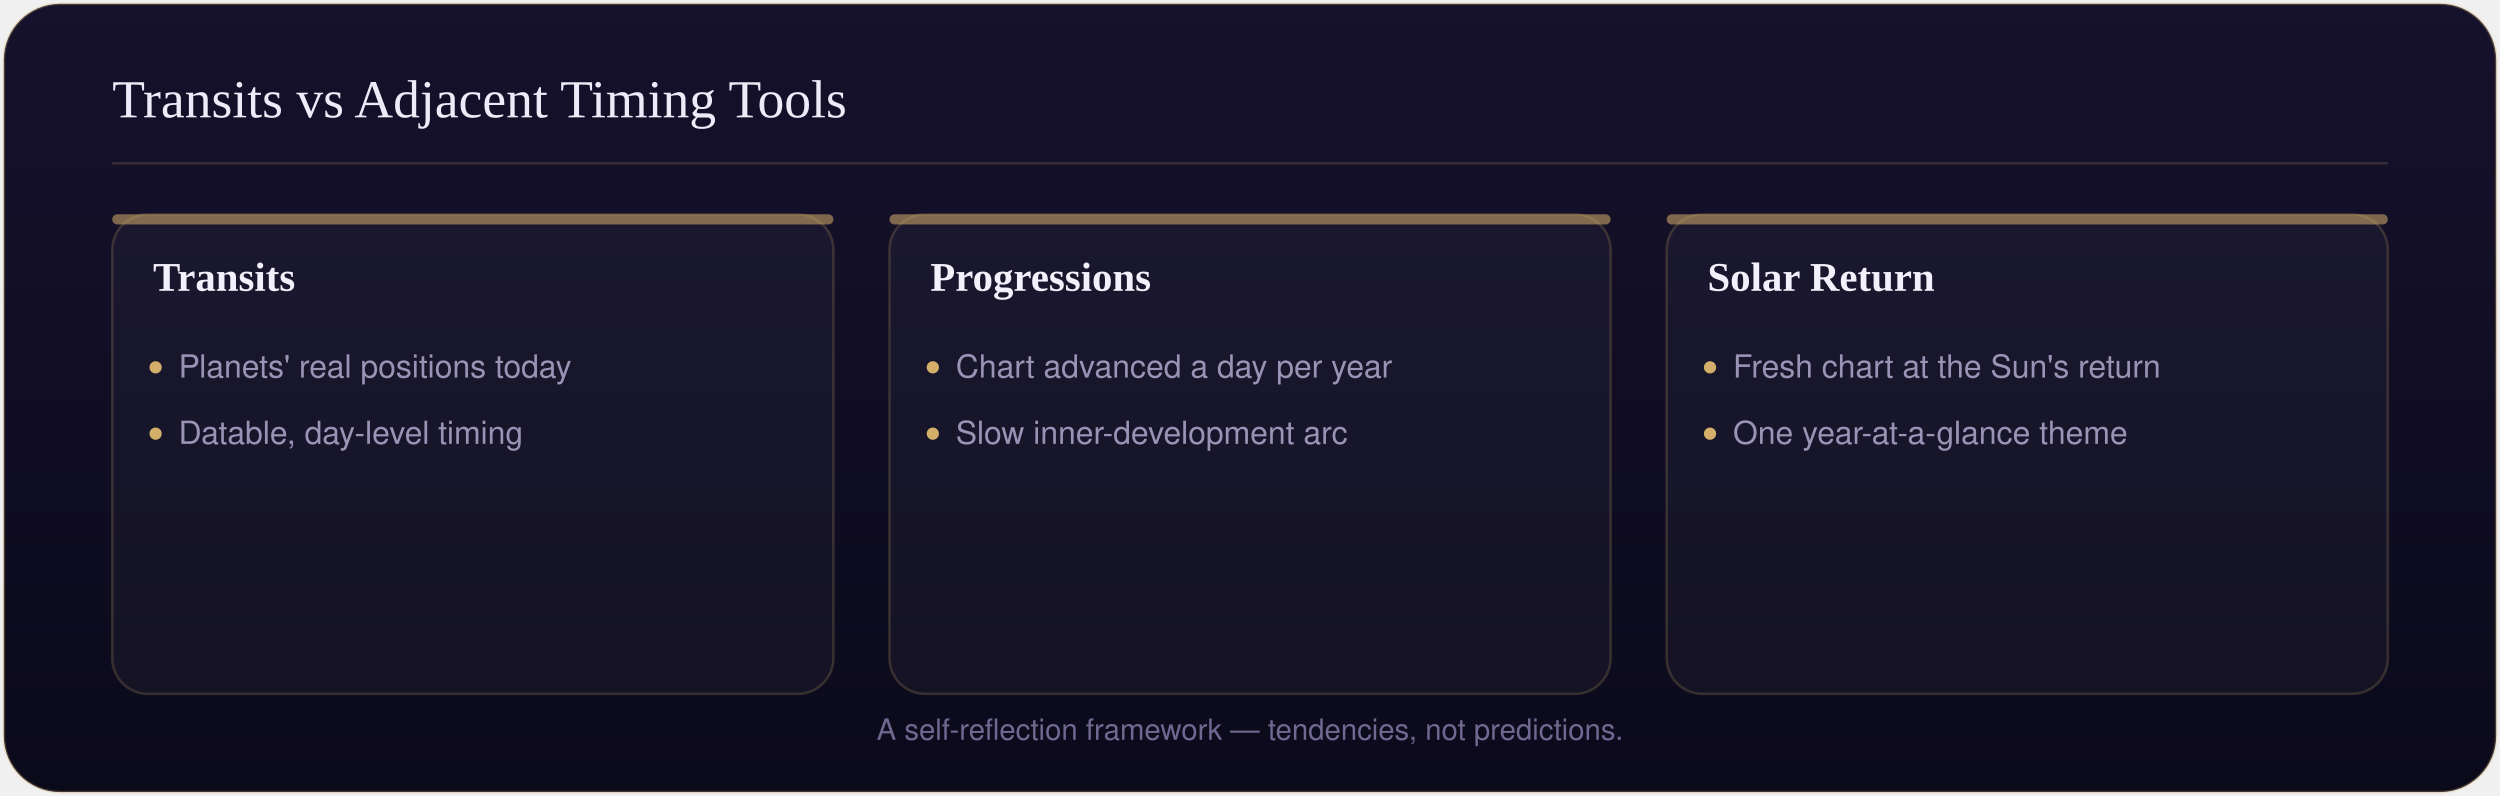
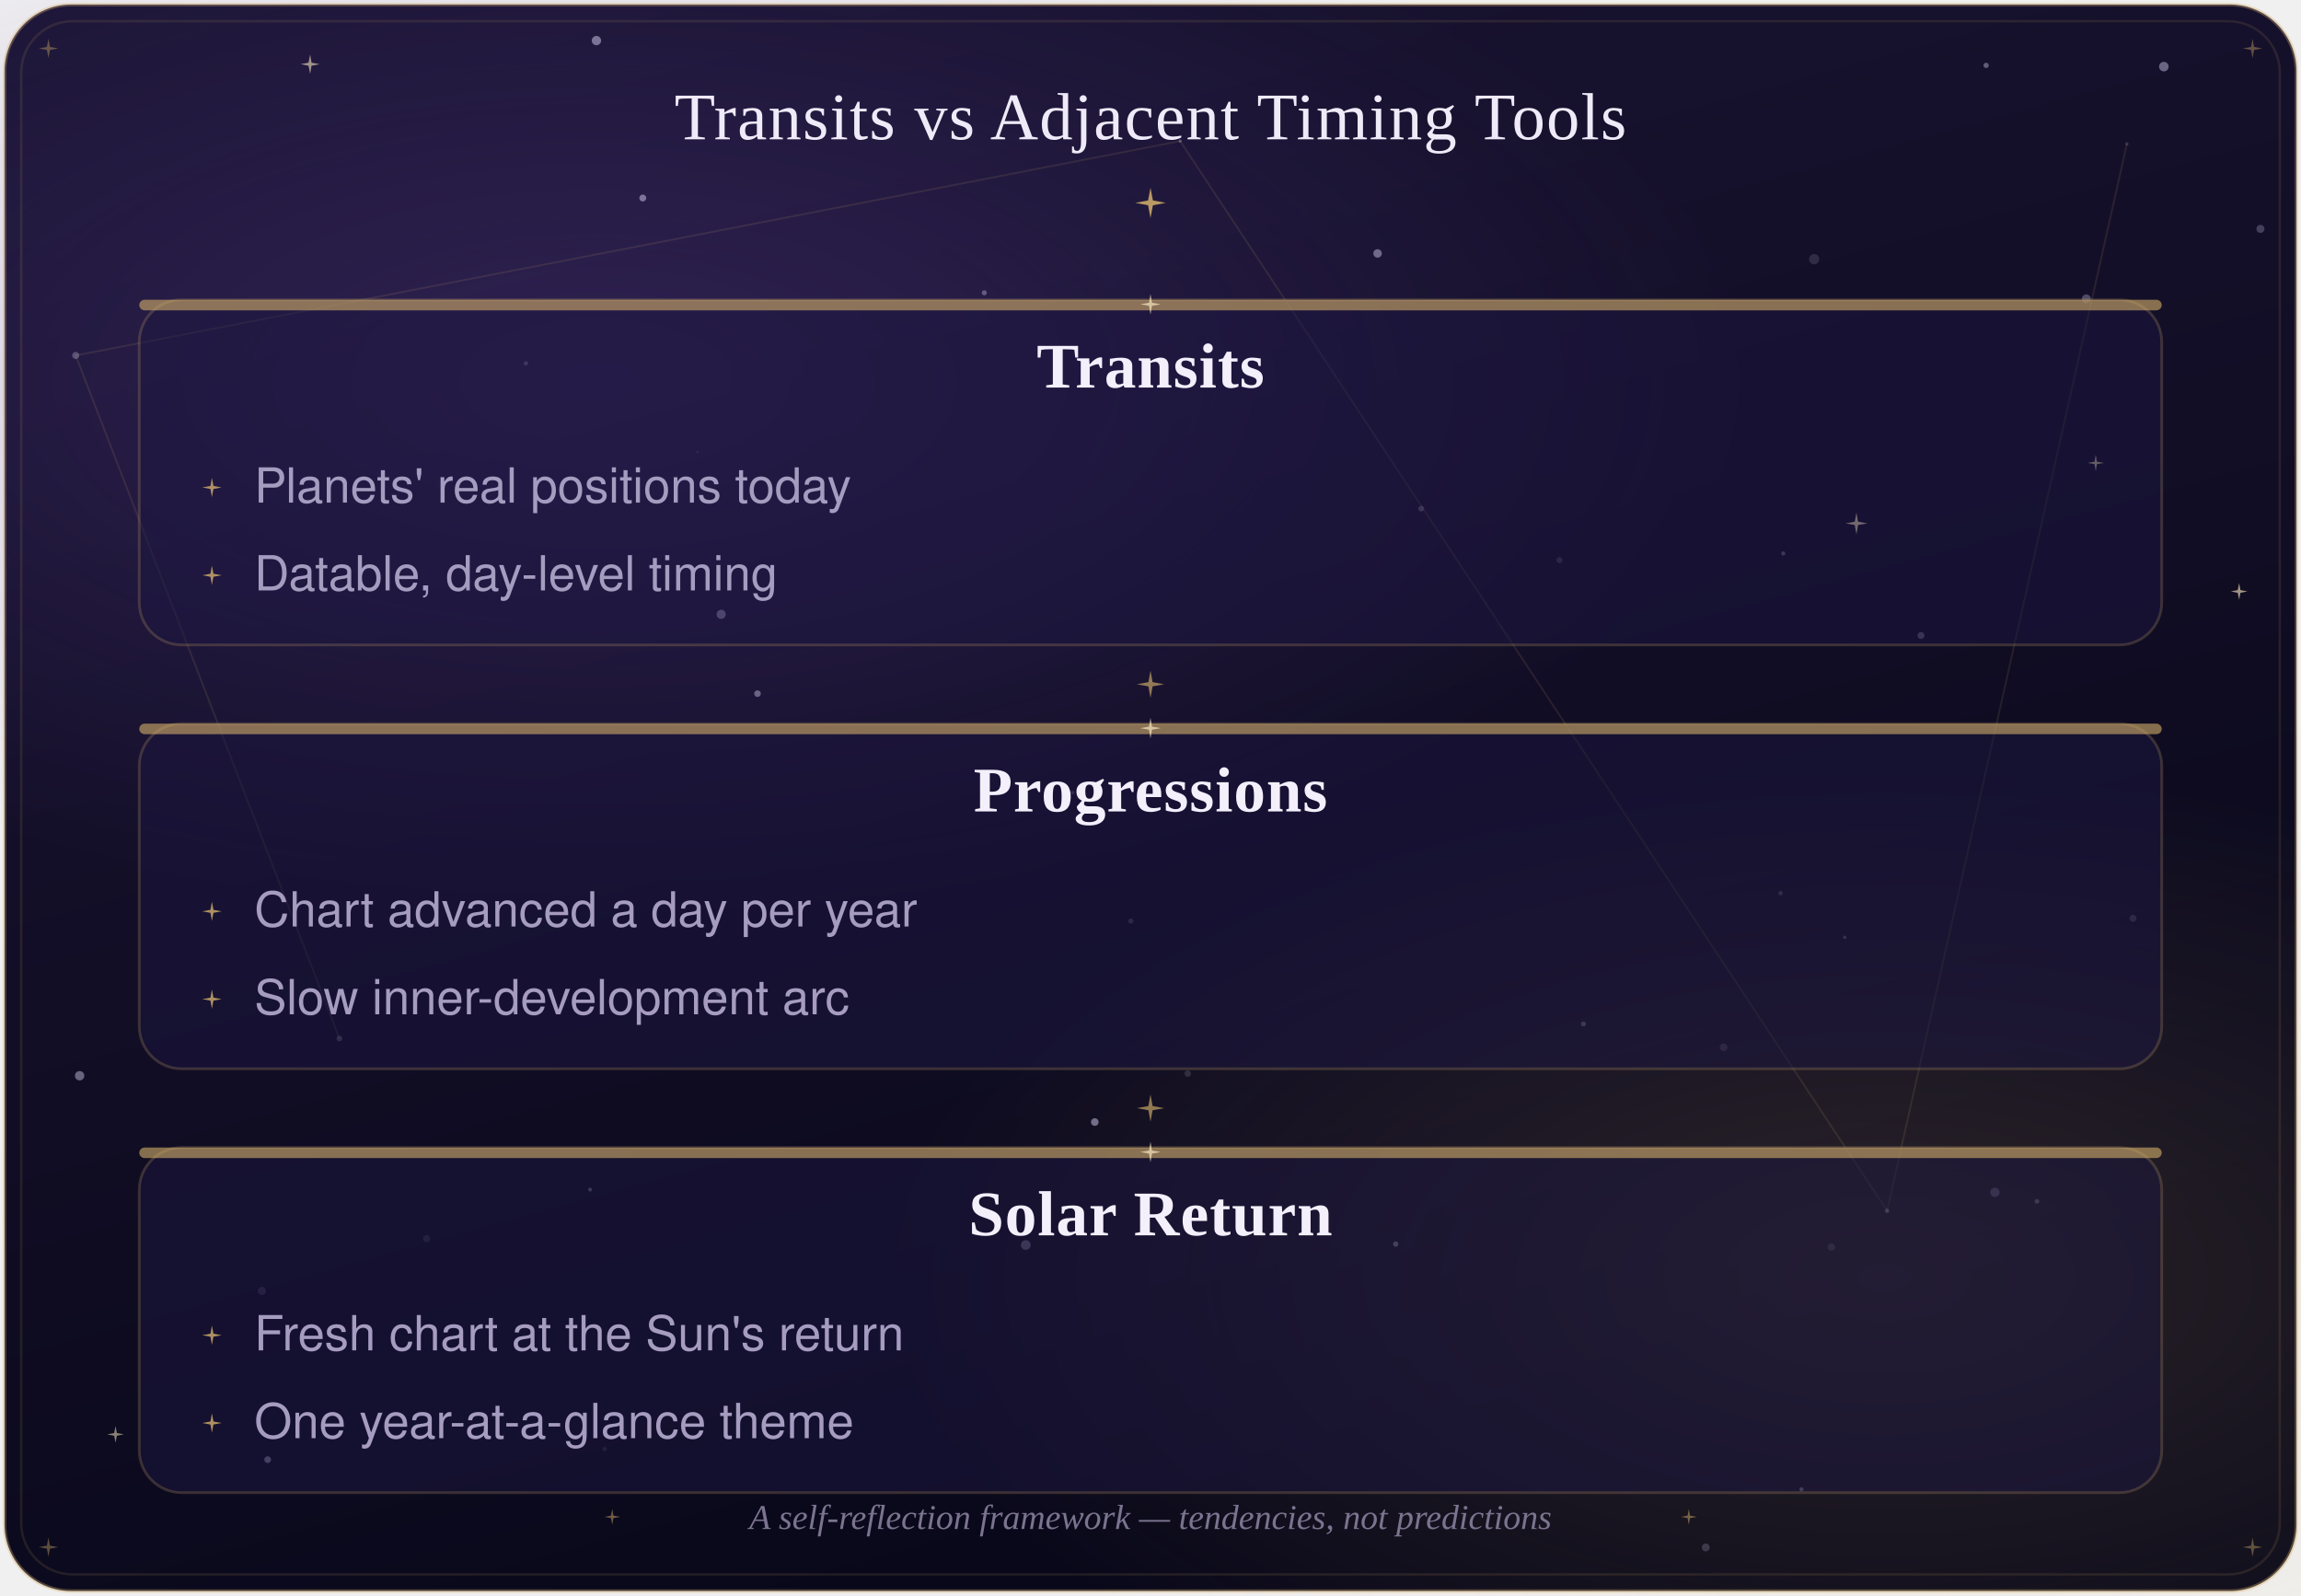
- <svg xmlns="http://www.w3.org/2000/svg" viewBox="0 0 980 312" role="img" aria-label="Transits vs Adjacent Timing Tools">
+ <svg xmlns="http://www.w3.org/2000/svg" viewBox="0 0 760 527" role="img" aria-label="Transits vs Adjacent Timing Tools">
  <defs>
-     <linearGradient id="natalcharttransits0en-panel" x1="0" y1="0" x2="0" y2="1">
-       <stop offset="0" stop-color="#16112c" />
-       <stop offset="1" stop-color="#0b0a1b" />
+     <linearGradient id="natalcharttransits0en-panel" x1="0" y1="0" x2="0.4" y2="1">
+       <stop offset="0" stop-color="#1a1433" />
+       <stop offset="0.55" stop-color="#120e26" />
+       <stop offset="1" stop-color="#09081a" />
    </linearGradient>
-     <radialGradient id="natalcharttransits0en-node" cx="0.5" cy="0.4" r="0.7">
+     <radialGradient id="natalcharttransits0en-foil" cx="0.42" cy="0.34" r="0.75">
+       <stop offset="0" stop-color="#fbf0d2" />
+       <stop offset="0.5" stop-color="#e8c882" />
+       <stop offset="1" stop-color="#b8923f" />
+     </radialGradient>
+     <radialGradient id="natalcharttransits0en-glow" cx="0.5" cy="0.5" r="0.5">
      <stop offset="0" stop-color="#f6e6bf" />
-       <stop offset="1" stop-color="#cda354" />
+       <stop offset="1" stop-color="#f6e6bf" stop-opacity="0" />
    </radialGradient>
-     <filter id="natalcharttransits0en-soft" x="-80%" y="-80%" width="260%" height="260%">
-       <feGaussianBlur stdDeviation="6" />
-     </filter>
+     <radialGradient id="natalcharttransits0en-neb1" cx="0.5" cy="0.5" r="0.5">
+       <stop offset="0" stop-color="#6f4bb0" stop-opacity="0.28" />
+       <stop offset="1" stop-color="#6f4bb0" stop-opacity="0" />
+     </radialGradient>
+     <radialGradient id="natalcharttransits0en-neb2" cx="0.5" cy="0.5" r="0.5">
+       <stop offset="0" stop-color="#d4af6a" stop-opacity="0.16" />
+       <stop offset="1" stop-color="#d4af6a" stop-opacity="0" />
+     </radialGradient>
+     <linearGradient id="natalcharttransits0en-rule" x1="0" y1="0" x2="1" y2="0">
+       <stop offset="0" stop-color="#d4af6a" stop-opacity="0" />
+       <stop offset="0.5" stop-color="#d4af6a" stop-opacity="0.6" />
+       <stop offset="1" stop-color="#d4af6a" stop-opacity="0" />
+     </linearGradient>
  </defs>
-   <rect x="1.5" y="1.5" width="977" height="309" rx="22" fill="url(#natalcharttransits0en-panel)" stroke="#d4af6a" stroke-opacity="0.28" />
-   <text x="44" y="46" font-family="Georgia, 'Times New Roman', serif" font-size="21" fill="#efeaf8">Transits vs Adjacent Timing Tools</text>
-   <line x1="44" y1="64" x2="936" y2="64" stroke="#d4af6a" stroke-opacity="0.18" />
-   <rect x="44" y="84" width="282.7" height="188" rx="14" fill="#ffffff" fill-opacity="0.035" stroke="#d4af6a" stroke-opacity="0.20" />
-   <rect x="44" y="84" width="282.7" height="4" rx="2" fill="#d4af6a" fill-opacity="0.55" />
-   <text x="60" y="114" font-family="Georgia, 'Times New Roman', serif" font-size="16" font-weight="700" fill="#f3effb">Transits</text>
-   <circle cx="61" cy="144" r="2.4" fill="#d4af6a" />
-   <text x="70" y="148" font-family="Helvetica, Arial, sans-serif" font-size="12.5" fill="#9a93b5">Planets' real positions today</text>
-   <circle cx="61" cy="170" r="2.4" fill="#d4af6a" />
-   <text x="70" y="174" font-family="Helvetica, Arial, sans-serif" font-size="12.5" fill="#9a93b5">Datable, day-level timing</text>
-   <rect x="348.667" y="84" width="282.7" height="188" rx="14" fill="#ffffff" fill-opacity="0.035" stroke="#d4af6a" stroke-opacity="0.20" />
-   <rect x="348.667" y="84" width="282.7" height="4" rx="2" fill="#d4af6a" fill-opacity="0.55" />
-   <text x="364.667" y="114" font-family="Georgia, 'Times New Roman', serif" font-size="16" font-weight="700" fill="#f3effb">Progressions</text>
-   <circle cx="365.667" cy="144" r="2.4" fill="#d4af6a" />
-   <text x="374.667" y="148" font-family="Helvetica, Arial, sans-serif" font-size="12.5" fill="#9a93b5">Chart advanced a day per year</text>
-   <circle cx="365.667" cy="170" r="2.4" fill="#d4af6a" />
-   <text x="374.667" y="174" font-family="Helvetica, Arial, sans-serif" font-size="12.5" fill="#9a93b5">Slow inner-development arc</text>
-   <rect x="653.333" y="84" width="282.7" height="188" rx="14" fill="#ffffff" fill-opacity="0.035" stroke="#d4af6a" stroke-opacity="0.20" />
-   <rect x="653.333" y="84" width="282.7" height="4" rx="2" fill="#d4af6a" fill-opacity="0.55" />
-   <text x="669.333" y="114" font-family="Georgia, 'Times New Roman', serif" font-size="16" font-weight="700" fill="#f3effb">Solar Return</text>
-   <circle cx="670.333" cy="144" r="2.4" fill="#d4af6a" />
-   <text x="679.333" y="148" font-family="Helvetica, Arial, sans-serif" font-size="12.5" fill="#9a93b5">Fresh chart at the Sun's return</text>
-   <circle cx="670.333" cy="170" r="2.4" fill="#d4af6a" />
-   <text x="679.333" y="174" font-family="Helvetica, Arial, sans-serif" font-size="12.5" fill="#9a93b5">One year-at-a-glance theme</text>
-   <text x="490" y="290" text-anchor="middle" font-family="Helvetica, Arial, sans-serif" font-size="11.5" fill="#6f6890">A self-reflection framework — tendencies, not predictions.</text>
+   <rect x="1.5" y="1.5" width="757" height="524" rx="22" fill="url(#natalcharttransits0en-panel)" />
+   <ellipse cx="198" cy="126" rx="380" ry="179" fill="url(#natalcharttransits0en-neb1)" />
+   <ellipse cx="623" cy="422" rx="334" ry="169" fill="url(#natalcharttransits0en-neb2)" />
+   <circle cx="392.3" cy="354.6" r="1.08" fill="#cfc8ea" opacity="0.16" />
+   <circle cx="704.5" cy="303.3" r="1.16" fill="#cfc8ea" opacity="0.24" />
+   <circle cx="523.0" cy="338.2" r="0.83" fill="#cfc8ea" opacity="0.37" />
+   <circle cx="26.3" cy="355.3" r="1.55" fill="#cfc8ea" opacity="0.46" />
+   <circle cx="373.5" cy="304.2" r="0.85" fill="#cfc8ea" opacity="0.24" />
+   <circle cx="325.1" cy="96.7" r="0.84" fill="#cfc8ea" opacity="0.37" />
+   <circle cx="746.6" cy="75.6" r="1.33" fill="#cfc8ea" opacity="0.26" />
+   <circle cx="689.1" cy="98.7" r="1.47" fill="#cfc8ea" opacity="0.32" />
+   <circle cx="595.0" cy="491.9" r="0.69" fill="#cfc8ea" opacity="0.44" />
+   <circle cx="112.1" cy="343.0" r="0.95" fill="#cfc8ea" opacity="0.28" />
+   <circle cx="194.9" cy="392.9" r="0.66" fill="#cfc8ea" opacity="0.39" />
+   <circle cx="354.2" cy="261.8" r="0.64" fill="#cfc8ea" opacity="0.27" />
+   <circle cx="173.7" cy="120.0" r="0.72" fill="#cfc8ea" opacity="0.33" />
+   <circle cx="25.0" cy="117.4" r="1.17" fill="#cfc8ea" opacity="0.31" />
+   <circle cx="599.2" cy="85.6" r="1.70" fill="#cfc8ea" opacity="0.15" />
+   <circle cx="338.8" cy="411.2" r="1.61" fill="#cfc8ea" opacity="0.38" />
+   <circle cx="469.4" cy="168.0" r="0.94" fill="#cfc8ea" opacity="0.34" />
+   <circle cx="658.9" cy="393.8" r="1.55" fill="#cfc8ea" opacity="0.28" />
+   <circle cx="455.0" cy="83.7" r="1.40" fill="#cfc8ea" opacity="0.47" />
+   <circle cx="389.8" cy="46.6" r="0.51" fill="#cfc8ea" opacity="0.35" />
+   <circle cx="623.3" cy="399.9" r="0.70" fill="#cfc8ea" opacity="0.40" />
+   <circle cx="634.5" cy="209.9" r="1.14" fill="#cfc8ea" opacity="0.37" />
+   <circle cx="88.4" cy="482.1" r="1.12" fill="#cfc8ea" opacity="0.51" />
+   <circle cx="461.0" cy="410.9" r="0.88" fill="#cfc8ea" opacity="0.45" />
+   <circle cx="588.1" cy="295.0" r="0.72" fill="#cfc8ea" opacity="0.27" />
+   <circle cx="199.7" cy="478.6" r="0.72" fill="#cfc8ea" opacity="0.15" />
+   <circle cx="672.8" cy="396.8" r="0.78" fill="#cfc8ea" opacity="0.35" />
+   <circle cx="563.4" cy="511.1" r="1.31" fill="#cfc8ea" opacity="0.21" />
+   <circle cx="250.2" cy="229.1" r="1.10" fill="#cfc8ea" opacity="0.43" />
+   <circle cx="702.5" cy="47.5" r="0.55" fill="#cfc8ea" opacity="0.18" />
+   <circle cx="609.3" cy="309.6" r="0.56" fill="#cfc8ea" opacity="0.32" />
+   <circle cx="589.0" cy="182.8" r="0.68" fill="#cfc8ea" opacity="0.40" />
+   <circle cx="361.6" cy="370.6" r="1.26" fill="#cfc8ea" opacity="0.51" />
+   <circle cx="86.5" cy="426.4" r="1.34" fill="#cfc8ea" opacity="0.18" />
+   <circle cx="230.4" cy="149.3" r="0.45" fill="#cfc8ea" opacity="0.16" />
+   <circle cx="714.7" cy="22.0" r="1.58" fill="#cfc8ea" opacity="0.46" />
+   <circle cx="140.9" cy="409.1" r="1.18" fill="#cfc8ea" opacity="0.16" />
+   <circle cx="197.0" cy="13.4" r="1.54" fill="#cfc8ea" opacity="0.52" />
+   <circle cx="212.3" cy="65.4" r="1.14" fill="#cfc8ea" opacity="0.51" />
+   <circle cx="238.2" cy="202.9" r="1.51" fill="#cfc8ea" opacity="0.53" />
+   <circle cx="569.3" cy="345.9" r="1.26" fill="#cfc8ea" opacity="0.20" />
+   <circle cx="656.0" cy="21.6" r="0.87" fill="#cfc8ea" opacity="0.41" />
+   <circle cx="604.9" cy="411.9" r="1.21" fill="#cfc8ea" opacity="0.18" />
+   <circle cx="237.8" cy="327.8" r="1.35" fill="#cfc8ea" opacity="0.41" />
+   <circle cx="515.1" cy="185.0" r="1.00" fill="#cfc8ea" opacity="0.22" />
+   <path d="M 613.167 169.3 L 613.7 172.3 L 616.8 172.872 L 613.7 173.4 L 613.167 176.5 L 612.6 173.4 L 609.6 172.872 L 612.6 172.3 Z" fill="#f6e6bf" opacity="0.796" />
+   <path d="M 692.206 150.2 L 692.6 152.5 L 694.9 152.893 L 692.6 153.3 L 692.206 155.6 L 691.8 153.3 L 689.5 152.893 L 691.8 152.5 Z" fill="#f6e6bf" opacity="0.687" />
+   <path d="M 38.178 471.0 L 38.6 473.3 L 40.9 473.746 L 38.6 474.2 L 38.178 476.5 L 37.7 474.2 L 35.4 473.746 L 37.7 473.3 Z" fill="#f6e6bf" opacity="0.532" />
+   <path d="M 102.44 18.0 L 102.9 20.7 L 105.6 21.197 L 102.9 21.7 L 102.44 24.4 L 101.9 21.7 L 99.3 21.197 L 101.9 20.7 Z" fill="#f6e6bf" opacity="0.59" />
+   <path d="M 739.563 192.6 L 740.0 194.9 L 742.3 195.328 L 740.0 195.8 L 739.563 198.1 L 739.1 195.8 L 736.8 195.328 L 739.1 194.9 Z" fill="#f6e6bf" opacity="0.63" />
+   <path d="M 112.1 343.0 L 25.0 117.4 L 389.8 46.6 L 623.3 399.9 L 702.5 47.5" fill="none" stroke="#d4af6a" stroke-width="0.6" opacity="0.12" />
+   <rect x="1.5" y="1.5" width="757" height="524" rx="22" fill="none" stroke="#d4af6a" stroke-opacity="0.34" stroke-width="1.2" />
+   <rect x="7" y="7" width="746" height="513" rx="17" fill="none" stroke="#d4af6a" stroke-opacity="0.12" stroke-width="0.8" />
+   <path d="M 16 12.8 L 16.5 15.5 L 19.2 16 L 16.5 16.5 L 16 19.2 L 15.5 16.5 L 12.8 16 L 15.5 15.5 Z" fill="#d4af6a" opacity="0.4" />
+   <path d="M 744 12.8 L 744.5 15.5 L 747.2 16 L 744.5 16.5 L 744 19.2 L 743.5 16.5 L 740.8 16 L 743.5 15.5 Z" fill="#d4af6a" opacity="0.4" />
+   <path d="M 16 507.8 L 16.5 510.5 L 19.2 511 L 16.5 511.5 L 16 514.2 L 15.5 511.5 L 12.8 511 L 15.5 510.5 Z" fill="#d4af6a" opacity="0.4" />
+   <path d="M 744 507.8 L 744.5 510.5 L 747.2 511 L 744.5 511.5 L 744 514.2 L 743.5 511.5 L 740.8 511 L 743.5 510.5 Z" fill="#d4af6a" opacity="0.4" />
+   <text x="380" y="46" text-anchor="middle" font-family="Georgia, 'Times New Roman', serif" font-size="22" letter-spacing="0.4" fill="#efeaf8">Transits vs Adjacent Timing Tools</text>
+   <line x1="230" y1="67" x2="368" y2="67" stroke="url(#natalcharttransits0en-rule)" stroke-width="1" />
+   <line x1="392" y1="67" x2="530" y2="67" stroke="url(#natalcharttransits0en-rule)" stroke-width="1" />
+   <path d="M 380 62.0 L 380.8 66.2 L 385.0 67 L 380.8 67.8 L 380 72.0 L 379.2 67.8 L 375.0 67 L 379.2 66.2 Z" fill="#d4af6a" opacity="0.85" />
+   <rect x="46" y="99" width="668" height="114.0" rx="14" fill="#1d1740" fill-opacity="0.5" stroke="#d4af6a" stroke-opacity="0.22" stroke-width="0.9" />
+   <rect x="46" y="99" width="668" height="3.5" rx="1.8" fill="#d4af6a" fill-opacity="0.6" />
+   <path d="M 380 97.1 L 380.5 100.0 L 383.4 100.5 L 380.5 101.0 L 380 103.9 L 379.5 101.0 L 376.6 100.5 L 379.5 100.0 Z" fill="#f6e6bf" opacity="0.7" />
+   <text x="380" y="128.0" text-anchor="middle" font-family="Georgia, 'Times New Roman', serif" font-size="21" font-weight="700" letter-spacing="0.3" fill="#f3effb">Transits</text>
+   <path d="M 70 157.8 L 70.5 160.5 L 73.2 161 L 70.5 161.5 L 70 164.2 L 69.5 161.5 L 66.8 161 L 69.5 160.5 Z" fill="#d4af6a" opacity="0.8" />
+   <text x="84" y="166.0" font-family="Helvetica, Arial, sans-serif" font-size="16" fill="#a59cc0">Planets' real positions today</text>
+   <path d="M 70 186.8 L 70.5 189.5 L 73.2 190 L 70.5 190.5 L 70 193.2 L 69.5 190.5 L 66.8 190 L 69.5 189.5 Z" fill="#d4af6a" opacity="0.8" />
+   <text x="84" y="195.0" font-family="Helvetica, Arial, sans-serif" font-size="16" fill="#a59cc0">Datable, day-level timing</text>
+   <path d="M 380 221.5 L 380.7 225.3 L 384.5 226 L 380.7 226.7 L 380 230.5 L 379.3 226.7 L 375.5 226 L 379.3 225.3 Z" fill="#d4af6a" opacity="0.65" />
+   <rect x="46" y="239" width="668" height="114.0" rx="14" fill="#1d1740" fill-opacity="0.5" stroke="#d4af6a" stroke-opacity="0.22" stroke-width="0.9" />
+   <rect x="46" y="239" width="668" height="3.5" rx="1.8" fill="#d4af6a" fill-opacity="0.6" />
+   <path d="M 380 237.1 L 380.5 240.0 L 383.4 240.5 L 380.5 241.0 L 380 243.9 L 379.5 241.0 L 376.6 240.5 L 379.5 240.0 Z" fill="#f6e6bf" opacity="0.7" />
+   <text x="380" y="268.0" text-anchor="middle" font-family="Georgia, 'Times New Roman', serif" font-size="21" font-weight="700" letter-spacing="0.3" fill="#f3effb">Progressions</text>
+   <path d="M 70 297.8 L 70.5 300.5 L 73.2 301 L 70.5 301.5 L 70 304.2 L 69.5 301.5 L 66.8 301 L 69.5 300.5 Z" fill="#d4af6a" opacity="0.8" />
+   <text x="84" y="306.0" font-family="Helvetica, Arial, sans-serif" font-size="16" fill="#a59cc0">Chart advanced a day per year</text>
+   <path d="M 70 326.8 L 70.5 329.5 L 73.2 330 L 70.5 330.5 L 70 333.2 L 69.5 330.5 L 66.8 330 L 69.5 329.5 Z" fill="#d4af6a" opacity="0.8" />
+   <text x="84" y="335.0" font-family="Helvetica, Arial, sans-serif" font-size="16" fill="#a59cc0">Slow inner-development arc</text>
+   <path d="M 380 361.5 L 380.7 365.3 L 384.5 366 L 380.7 366.7 L 380 370.5 L 379.3 366.7 L 375.5 366 L 379.3 365.3 Z" fill="#d4af6a" opacity="0.65" />
+   <rect x="46" y="379" width="668" height="114.0" rx="14" fill="#1d1740" fill-opacity="0.5" stroke="#d4af6a" stroke-opacity="0.22" stroke-width="0.9" />
+   <rect x="46" y="379" width="668" height="3.5" rx="1.8" fill="#d4af6a" fill-opacity="0.6" />
+   <path d="M 380 377.1 L 380.5 380.0 L 383.4 380.5 L 380.5 381.0 L 380 383.9 L 379.5 381.0 L 376.6 380.5 L 379.5 380.0 Z" fill="#f6e6bf" opacity="0.7" />
+   <text x="380" y="408.0" text-anchor="middle" font-family="Georgia, 'Times New Roman', serif" font-size="21" font-weight="700" letter-spacing="0.3" fill="#f3effb">Solar Return</text>
+   <path d="M 70 437.8 L 70.5 440.5 L 73.2 441 L 70.5 441.5 L 70 444.2 L 69.5 441.5 L 66.8 441 L 69.5 440.5 Z" fill="#d4af6a" opacity="0.8" />
+   <text x="84" y="446.0" font-family="Helvetica, Arial, sans-serif" font-size="16" fill="#a59cc0">Fresh chart at the Sun's return</text>
+   <path d="M 70 466.8 L 70.5 469.5 L 73.2 470 L 70.5 470.5 L 70 473.2 L 69.5 470.5 L 66.8 470 L 69.5 469.5 Z" fill="#d4af6a" opacity="0.8" />
+   <text x="84" y="475.0" font-family="Helvetica, Arial, sans-serif" font-size="16" fill="#a59cc0">One year-at-a-glance theme</text>
+   <path d="M 202.227 498.4 L 202.6 500.6 L 204.8 501 L 202.6 501.4 L 202.227 503.6 L 201.8 501.4 L 199.6 501 L 201.8 500.6 Z" fill="#d4af6a" opacity="0.5" />
+   <text x="380" y="505" text-anchor="middle" font-family="Georgia, 'Times New Roman', serif" font-style="italic" font-size="11.5" fill="#7b738f">A self-reflection framework — tendencies, not predictions</text>
+   <path d="M 557.773 498.4 L 558.2 500.6 L 560.4 501 L 558.2 501.4 L 557.773 503.6 L 557.4 501.4 L 555.2 501 L 557.4 500.6 Z" fill="#d4af6a" opacity="0.5" />
</svg>
